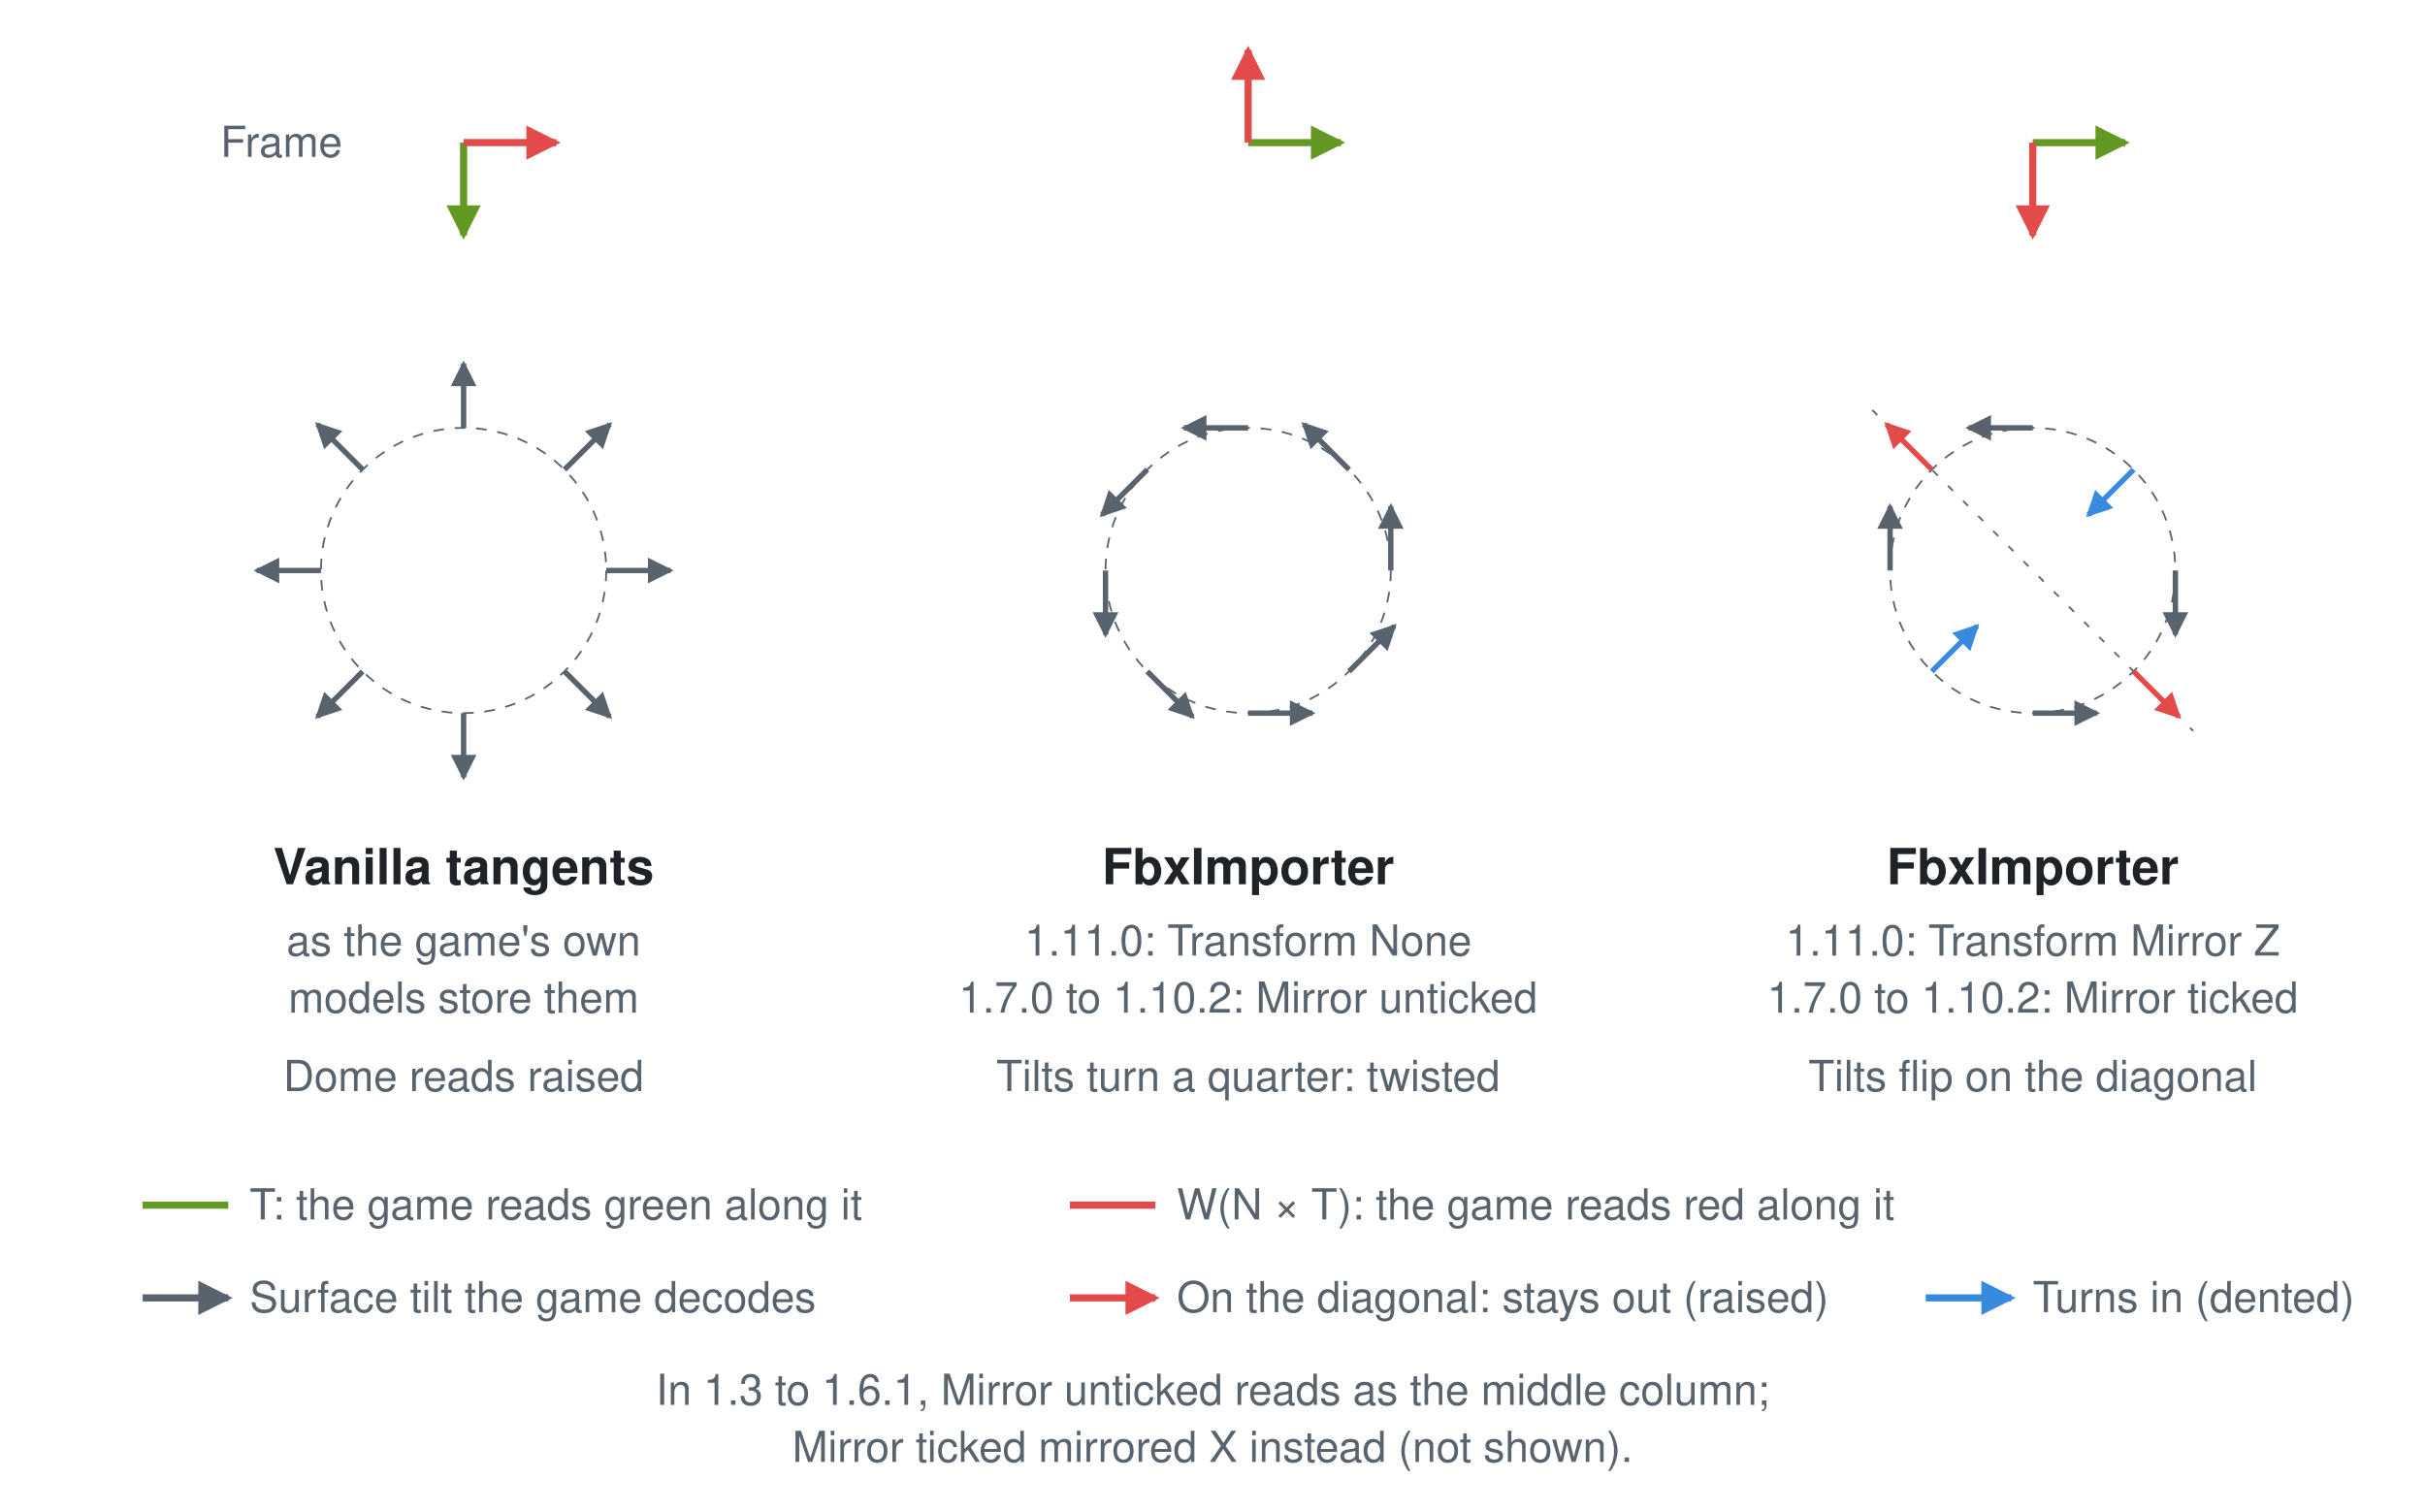
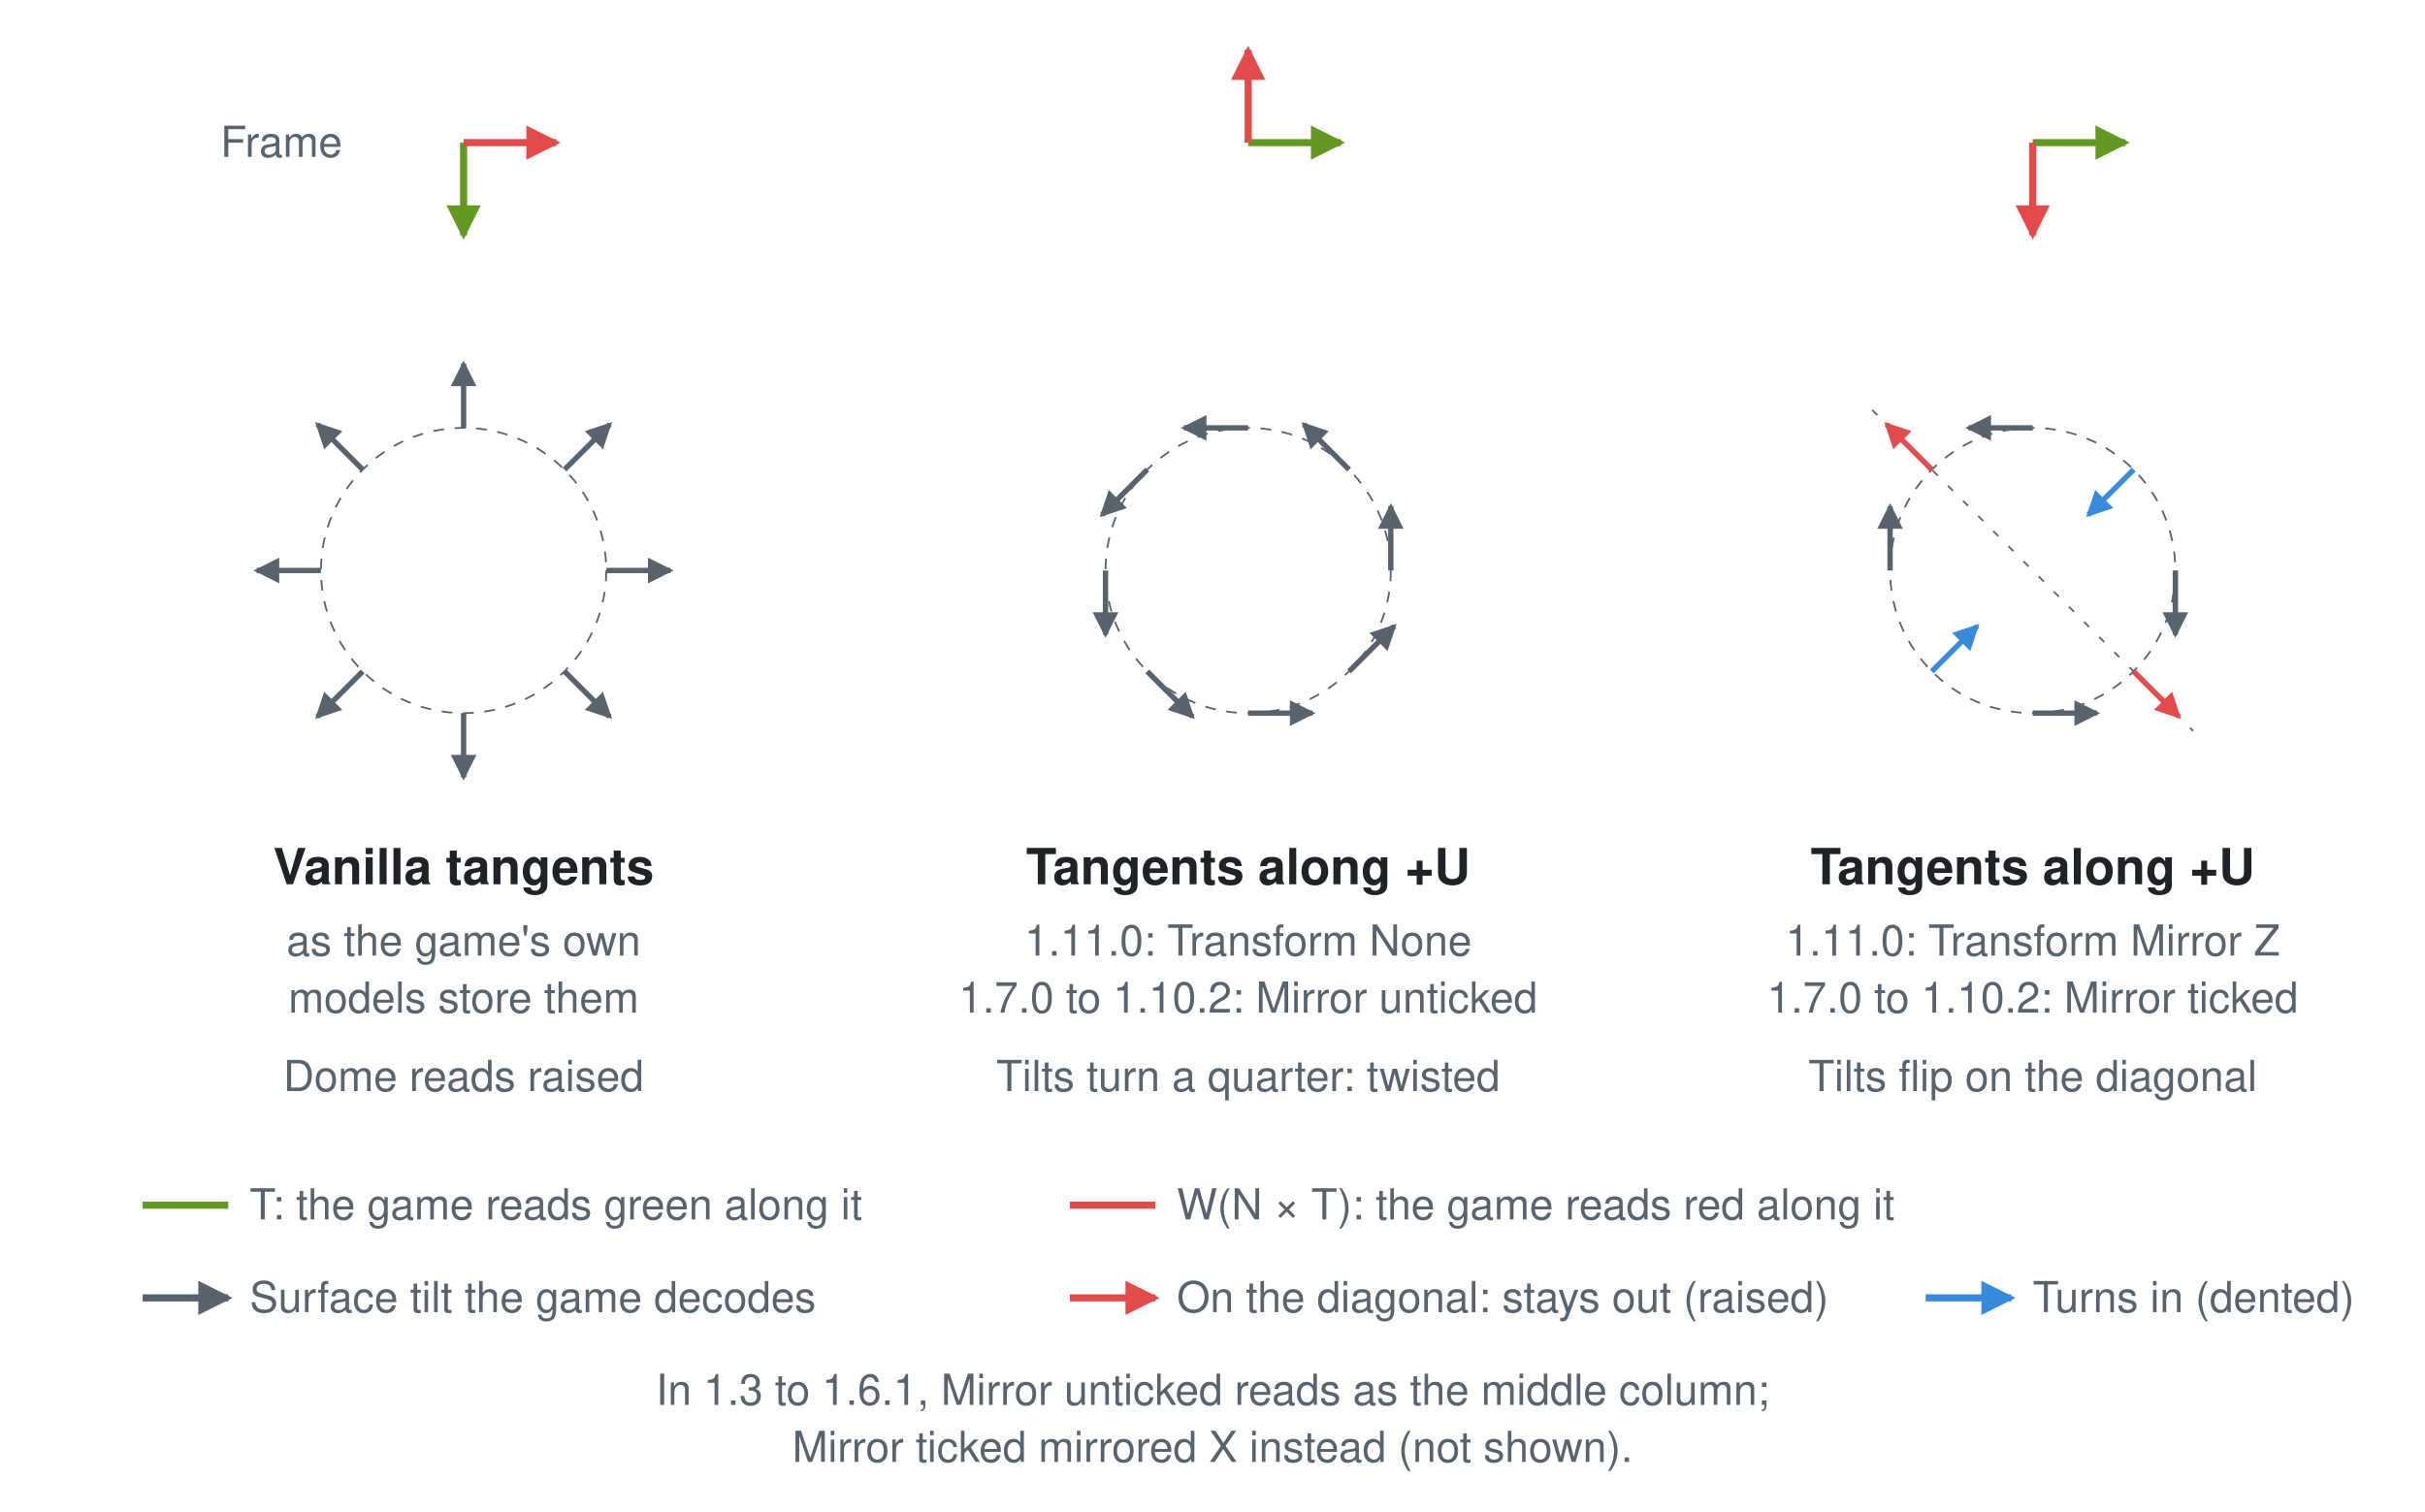
<svg xmlns="http://www.w3.org/2000/svg" width="680" height="424" viewBox="0 0 680 424" role="img">
  <style>
.t{fill:#1f2328;font:14px -apple-system,"Segoe UI",Helvetica,Arial,sans-serif}
.h{font-weight:600}
.s{fill:#59636e;font:12px -apple-system,"Segoe UI",Helvetica,Arial,sans-serif}
.o{stroke:#59636e}
.of{fill:#59636e}
.p{fill:#f6f8fa;stroke:#8c959f}
.g{stroke:#8c959f}
@media (prefers-color-scheme: dark){
.t{fill:#e6edf3}
.s{fill:#9198a1}
.o{stroke:#9198a1}
.of{fill:#9198a1}
.p{fill:#151b23;stroke:#656c76}
.g{stroke:#656c76}
}
</style>
  <defs>
    <marker id="ar" viewBox="0 0 10 10" refX="8" refY="5" markerWidth="6" markerHeight="6" orient="auto">
      <path d="M1 1L9 5L1 9z" fill="#E24B4A" />
    </marker>
    <marker id="ag" viewBox="0 0 10 10" refX="8" refY="5" markerWidth="6" markerHeight="6" orient="auto">
      <path d="M1 1L9 5L1 9z" fill="#639922" />
    </marker>
    <marker id="ab" viewBox="0 0 10 10" refX="8" refY="5" markerWidth="6" markerHeight="6" orient="auto">
      <path d="M1 1L9 5L1 9z" fill="#378ADD" />
    </marker>
    <marker id="ao" viewBox="0 0 10 10" refX="8" refY="5" markerWidth="6" markerHeight="6" orient="auto">
      <path class="of" d="M1 1L9 5L1 9z" />
    </marker>
  </defs>
  <style>
.spin{transform:rotate(-90deg)}
.flip{transform:rotate(45deg) scale(1,-1) rotate(-45deg)}
@media (prefers-reduced-motion: no-preference){
.spin{animation:spin 5s linear infinite}
.flip{animation:flip 5s linear infinite}
}
@keyframes spin{0%,20%{transform:rotate(0deg)}45%,80%{transform:rotate(-90deg)}100%{transform:rotate(0deg)}}
@keyframes flip{0%,20%{transform:rotate(45deg) scale(1,1) rotate(-45deg)}45%,80%{transform:rotate(45deg) scale(1,-1) rotate(-45deg)}100%{transform:rotate(45deg) scale(1,1) rotate(-45deg)}}
</style>
  <g transform="translate(130,40)">
    <line x1="0" y1="0" x2="0" y2="26" stroke="#639922" stroke-width="2" marker-end="url(#ag)" />
    <line x1="0" y1="0" x2="26" y2="0" stroke="#E24B4A" stroke-width="2" marker-end="url(#ar)" />
  </g>
  <text class="s" x="96" y="44" text-anchor="end">Frame</text>
  <circle cx="130" cy="160" r="40" fill="none" class="o" stroke-width="0.5" stroke-dasharray="3 3" />
  <g transform="translate(170,160)">
    <line x1="0" y1="0" x2="18" y2="0" class="o" stroke-width="1.5" marker-end="url(#ao)" />
  </g>
  <g transform="translate(158.3,188.3)">
    <line x1="0" y1="0" x2="12.7" y2="12.7" class="o" stroke-width="1.5" marker-end="url(#ao)" />
  </g>
  <g transform="translate(130,200)">
    <line x1="0" y1="0" x2="0" y2="18" class="o" stroke-width="1.5" marker-end="url(#ao)" />
  </g>
  <g transform="translate(101.7,188.3)">
    <line x1="0" y1="0" x2="-12.7" y2="12.7" class="o" stroke-width="1.5" marker-end="url(#ao)" />
  </g>
  <g transform="translate(90,160)">
    <line x1="0" y1="0" x2="-18" y2="0" class="o" stroke-width="1.5" marker-end="url(#ao)" />
  </g>
  <g transform="translate(101.7,131.7)">
    <line x1="0" y1="0" x2="-12.7" y2="-12.7" class="o" stroke-width="1.5" marker-end="url(#ao)" />
  </g>
  <g transform="translate(130,120)">
    <line x1="0" y1="0" x2="0" y2="-18" class="o" stroke-width="1.5" marker-end="url(#ao)" />
  </g>
  <g transform="translate(158.3,131.7)">
    <line x1="0" y1="0" x2="12.7" y2="-12.7" class="o" stroke-width="1.5" marker-end="url(#ao)" />
  </g>
  <text class="t h" x="130" y="248" text-anchor="middle">Vanilla tangents</text>
  <text class="s" x="130" y="268" text-anchor="middle">as the game's own</text>
  <text class="s" x="130" y="284" text-anchor="middle">models store them</text>
  <text class="s" x="130" y="306" text-anchor="middle">Dome reads raised</text>
  <g transform="translate(350,40)">
    <g class="spin">
      <line x1="0" y1="0" x2="0" y2="26" stroke="#639922" stroke-width="2" marker-end="url(#ag)" />
      <line x1="0" y1="0" x2="26" y2="0" stroke="#E24B4A" stroke-width="2" marker-end="url(#ar)" />
    </g>
  </g>
  <circle cx="350" cy="160" r="40" fill="none" class="o" stroke-width="0.5" stroke-dasharray="3 3" />
  <g transform="translate(390,160)">
    <g class="spin">
      <line x1="0" y1="0" x2="18" y2="0" class="o" stroke-width="1.5" marker-end="url(#ao)" />
    </g>
  </g>
  <g transform="translate(378.3,188.3)">
    <g class="spin">
      <line x1="0" y1="0" x2="12.7" y2="12.7" class="o" stroke-width="1.5" marker-end="url(#ao)" />
    </g>
  </g>
  <g transform="translate(350,200)">
    <g class="spin">
      <line x1="0" y1="0" x2="0" y2="18" class="o" stroke-width="1.5" marker-end="url(#ao)" />
    </g>
  </g>
  <g transform="translate(321.7,188.3)">
    <g class="spin">
      <line x1="0" y1="0" x2="-12.7" y2="12.7" class="o" stroke-width="1.5" marker-end="url(#ao)" />
    </g>
  </g>
  <g transform="translate(310,160)">
    <g class="spin">
      <line x1="0" y1="0" x2="-18" y2="0" class="o" stroke-width="1.5" marker-end="url(#ao)" />
    </g>
  </g>
  <g transform="translate(321.7,131.7)">
    <g class="spin">
      <line x1="0" y1="0" x2="-12.7" y2="-12.7" class="o" stroke-width="1.5" marker-end="url(#ao)" />
    </g>
  </g>
  <g transform="translate(350,120)">
    <g class="spin">
      <line x1="0" y1="0" x2="0" y2="-18" class="o" stroke-width="1.5" marker-end="url(#ao)" />
    </g>
  </g>
  <g transform="translate(378.3,131.7)">
    <g class="spin">
      <line x1="0" y1="0" x2="12.7" y2="-12.7" class="o" stroke-width="1.5" marker-end="url(#ao)" />
    </g>
  </g>
-   <text class="t h" x="350" y="248" text-anchor="middle">FbxImporter</text>
+   <text class="t h" x="350" y="248" text-anchor="middle">Tangents along +U</text>
  <text class="s" x="350" y="268" text-anchor="middle">1.11.0: Transform None</text>
  <text class="s" x="350" y="284" text-anchor="middle">1.7.0 to 1.10.2: Mirror unticked</text>
  <text class="s" x="350" y="306" text-anchor="middle">Tilts turn a quarter: twisted</text>
  <g transform="translate(570,40)">
    <g class="flip">
      <line x1="0" y1="0" x2="0" y2="26" stroke="#639922" stroke-width="2" marker-end="url(#ag)" />
      <line x1="0" y1="0" x2="26" y2="0" stroke="#E24B4A" stroke-width="2" marker-end="url(#ar)" />
    </g>
  </g>
  <circle cx="570" cy="160" r="40" fill="none" class="o" stroke-width="0.5" stroke-dasharray="3 3" />
  <line x1="525" y1="115" x2="615" y2="205" class="o" stroke-width="0.5" stroke-dasharray="2 4" />
  <g transform="translate(610,160)">
    <g class="flip">
      <line x1="0" y1="0" x2="18" y2="0" class="o" stroke-width="1.5" marker-end="url(#ao)" />
    </g>
  </g>
  <g transform="translate(598.3,188.3)">
    <g class="flip">
      <line x1="0" y1="0" x2="12.7" y2="12.7" stroke="#E24B4A" stroke-width="1.5" marker-end="url(#ar)" />
    </g>
  </g>
  <g transform="translate(570,200)">
    <g class="flip">
      <line x1="0" y1="0" x2="0" y2="18" class="o" stroke-width="1.5" marker-end="url(#ao)" />
    </g>
  </g>
  <g transform="translate(541.7,188.3)">
    <g class="flip">
      <line x1="0" y1="0" x2="-12.7" y2="12.7" stroke="#378ADD" stroke-width="1.5" marker-end="url(#ab)" />
    </g>
  </g>
  <g transform="translate(530,160)">
    <g class="flip">
      <line x1="0" y1="0" x2="-18" y2="0" class="o" stroke-width="1.5" marker-end="url(#ao)" />
    </g>
  </g>
  <g transform="translate(541.7,131.7)">
    <g class="flip">
      <line x1="0" y1="0" x2="-12.7" y2="-12.7" stroke="#E24B4A" stroke-width="1.5" marker-end="url(#ar)" />
    </g>
  </g>
  <g transform="translate(570,120)">
    <g class="flip">
      <line x1="0" y1="0" x2="0" y2="-18" class="o" stroke-width="1.5" marker-end="url(#ao)" />
    </g>
  </g>
  <g transform="translate(598.3,131.7)">
    <g class="flip">
      <line x1="0" y1="0" x2="12.7" y2="-12.7" stroke="#378ADD" stroke-width="1.5" marker-end="url(#ab)" />
    </g>
  </g>
-   <text class="t h" x="570" y="248" text-anchor="middle">FbxImporter</text>
+   <text class="t h" x="570" y="248" text-anchor="middle">Tangents along +U</text>
  <text class="s" x="570" y="268" text-anchor="middle">1.11.0: Transform Mirror Z</text>
  <text class="s" x="570" y="284" text-anchor="middle">1.7.0 to 1.10.2: Mirror ticked</text>
  <text class="s" x="570" y="306" text-anchor="middle">Tilts flip on the diagonal</text>
  <line x1="40" y1="338" x2="64" y2="338" stroke="#639922" stroke-width="2" />
  <text class="s" x="70" y="342" text-anchor="start">T: the game reads green along it</text>
  <line x1="300" y1="338" x2="324" y2="338" stroke="#E24B4A" stroke-width="2" />
  <text class="s" x="330" y="342" text-anchor="start">W(N × T): the game reads red along it</text>
  <line x1="40" y1="364" x2="64" y2="364" class="o" stroke-width="2" marker-end="url(#ao)" />
  <text class="s" x="70" y="368" text-anchor="start">Surface tilt the game decodes</text>
  <line x1="300" y1="364" x2="324" y2="364" stroke="#E24B4A" stroke-width="2" marker-end="url(#ar)" />
  <text class="s" x="330" y="368" text-anchor="start">On the diagonal: stays out (raised)</text>
  <line x1="540" y1="364" x2="564" y2="364" stroke="#378ADD" stroke-width="2" marker-end="url(#ab)" />
  <text class="s" x="570" y="368" text-anchor="start">Turns in (dented)</text>
  <text class="s" x="340" y="394" text-anchor="middle">In 1.3 to 1.6.1, Mirror unticked reads as the middle column;</text>
  <text class="s" x="340" y="410" text-anchor="middle">Mirror ticked mirrored X instead (not shown).</text>
</svg>
